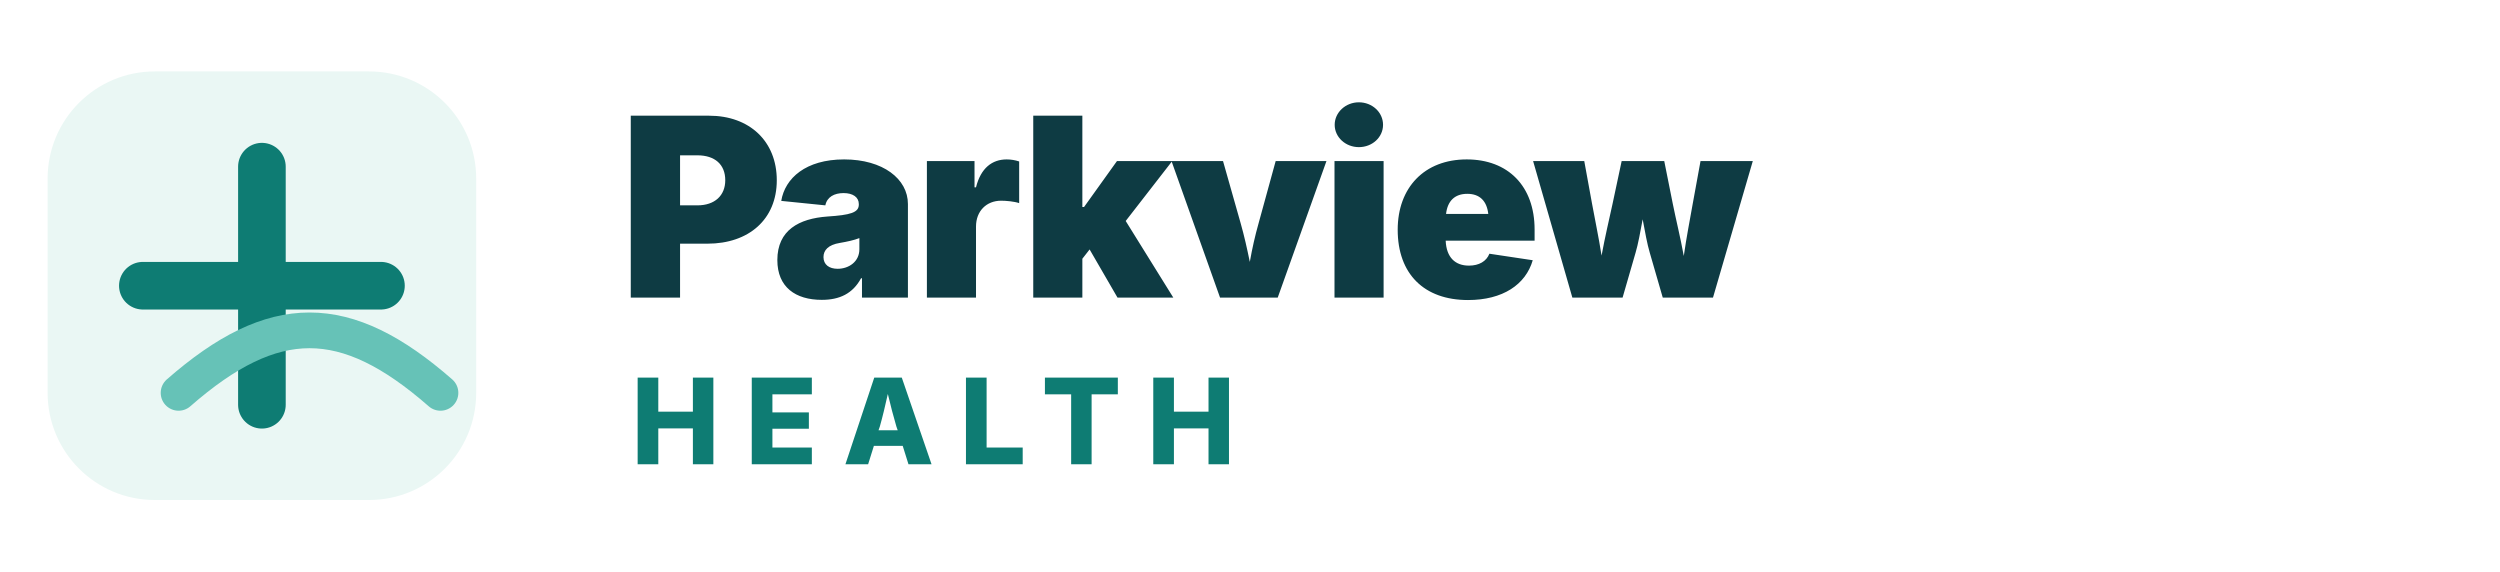
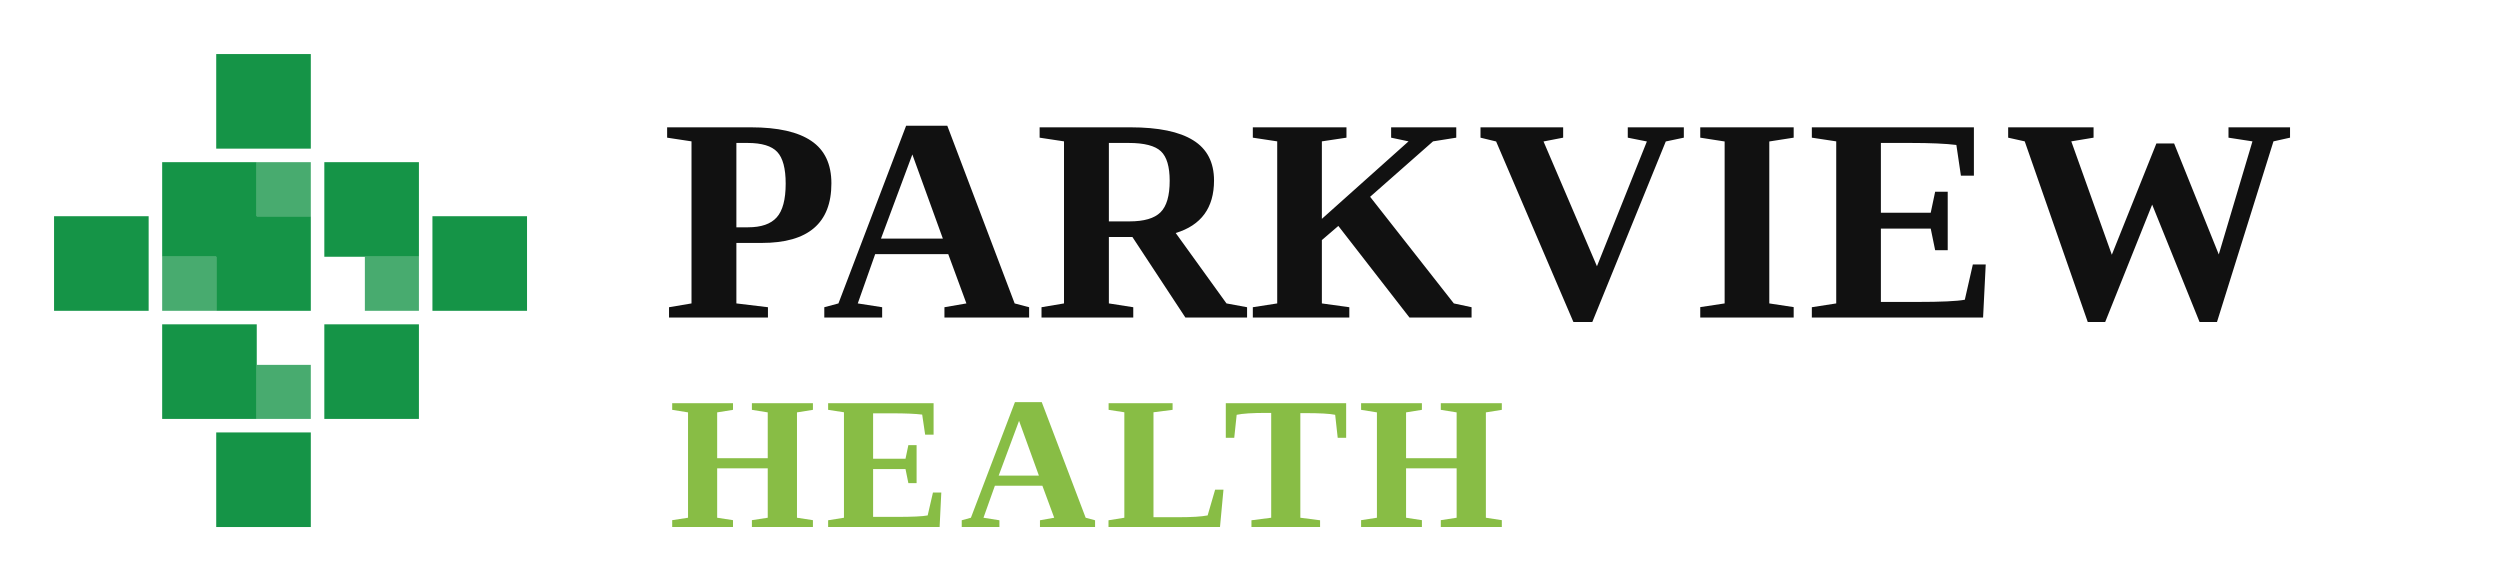
- <svg xmlns="http://www.w3.org/2000/svg" viewBox="0 0 210 48" role="img" aria-labelledby="pvTitle">
-   <rect width="210" height="48" rx="10" fill="none" />
-   <g transform="translate(4 6)">
-     <rect x="0" y="0" width="36" height="36" rx="9" fill="#EAF7F4" />
-     <path d="M18 8v20M8 18h20" stroke="#0E7C73" stroke-width="4" stroke-linecap="round" />
-     <path d="M11 27c8-7 14-7 22 0" stroke="#66C2B7" stroke-width="3" stroke-linecap="round" fill="none" />
+ <svg xmlns="http://www.w3.org/2000/svg" viewBox="0 0 370 86" role="img" aria-labelledby="pvTitle pvDesc">
+   <rect width="370" height="86" rx="8" fill="none" />
+   <g transform="translate(8 8)">
+     <g fill="#159447">
+       <rect x="24" y="0" width="14" height="14" />
+       <rect x="24" y="56" width="14" height="14" />
+       <rect x="0" y="24" width="14" height="14" />
+       <rect x="56" y="24" width="14" height="14" />
+       <rect x="24" y="24" width="14" height="14" />
+       <rect x="40" y="16" width="14" height="14" />
+       <rect x="16" y="16" width="14" height="14" />
+       <rect x="40" y="40" width="14" height="14" />
+       <rect x="16" y="40" width="14" height="14" />
+     </g>
+     <g fill="#159447" opacity=".78">
+       <rect x="30" y="16" width="8" height="8" />
+       <rect x="16" y="30" width="8" height="8" />
+       <rect x="46" y="30" width="8" height="8" />
+       <rect x="30" y="46" width="8" height="8" />
+     </g>
+     <text x="90" y="39" font-family="Georgia, 'Times New Roman', serif" font-size="43" font-weight="700" fill="#111111" letter-spacing=".5">PARKVIEW</text>
+     <text x="91" y="70" font-family="Georgia, 'Times New Roman', serif" font-size="28" font-weight="700" fill="#88BD45" letter-spacing="1.3">HEALTH</text>
  </g>
-   <text x="52" y="25" font-family="Inter, Arial, sans-serif" font-size="21" font-weight="850" fill="#0E3B43" letter-spacing="-.5">Parkview</text>
-   <text x="53" y="39" font-family="Inter, Arial, sans-serif" font-size="10" font-weight="800" fill="#0E7C73" letter-spacing="2.1">HEALTH</text>
</svg>
